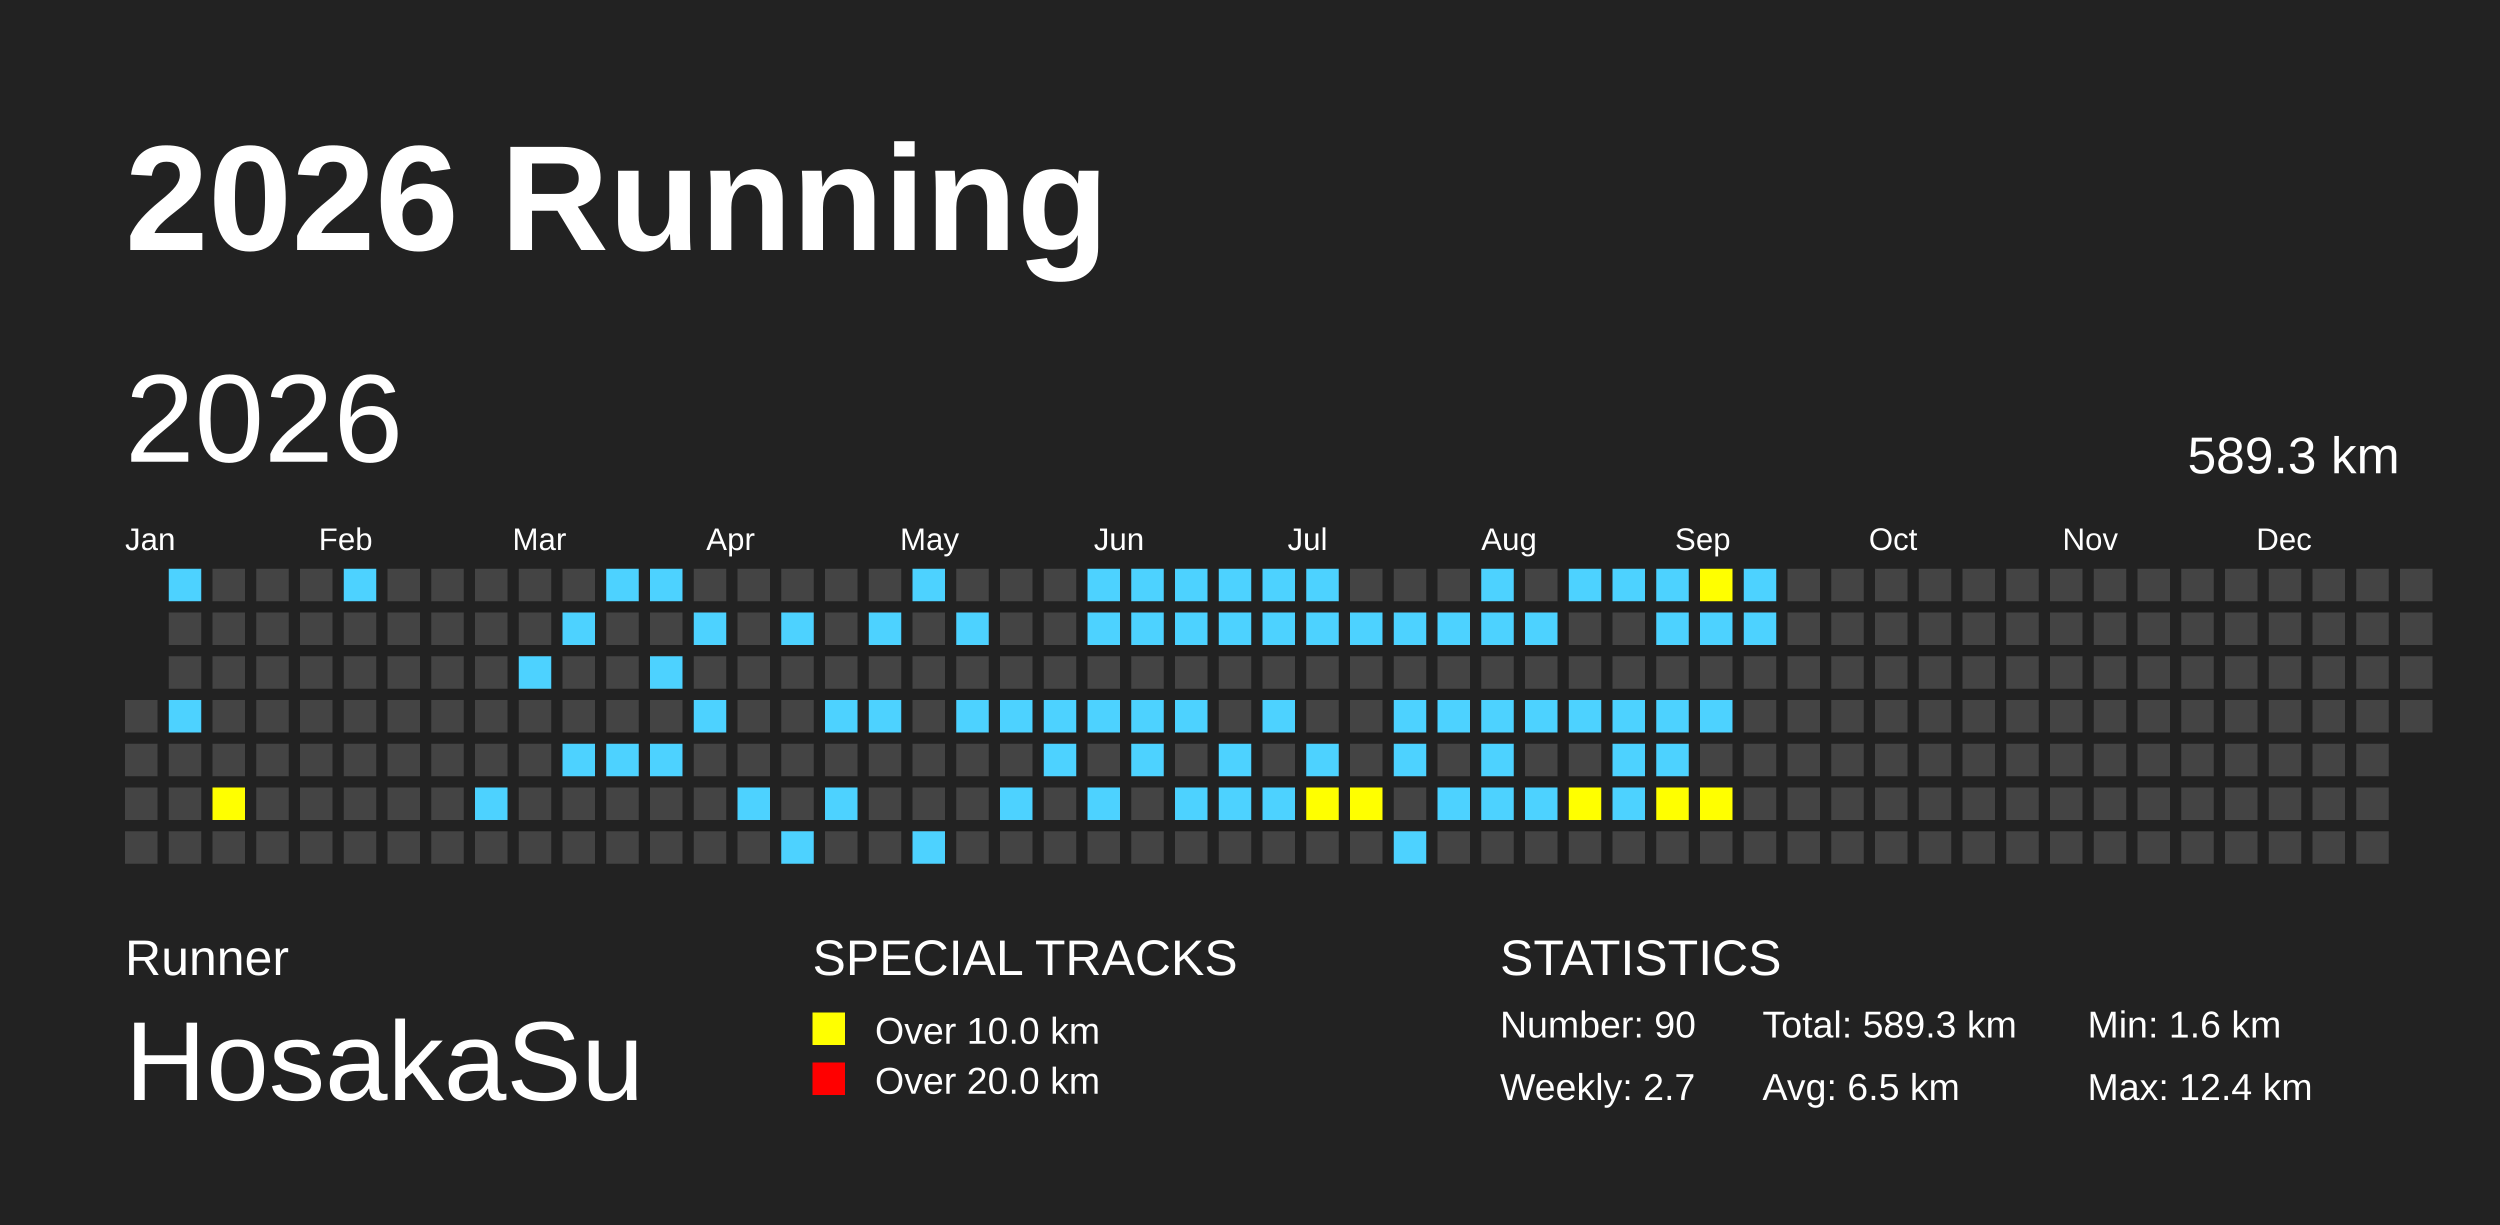
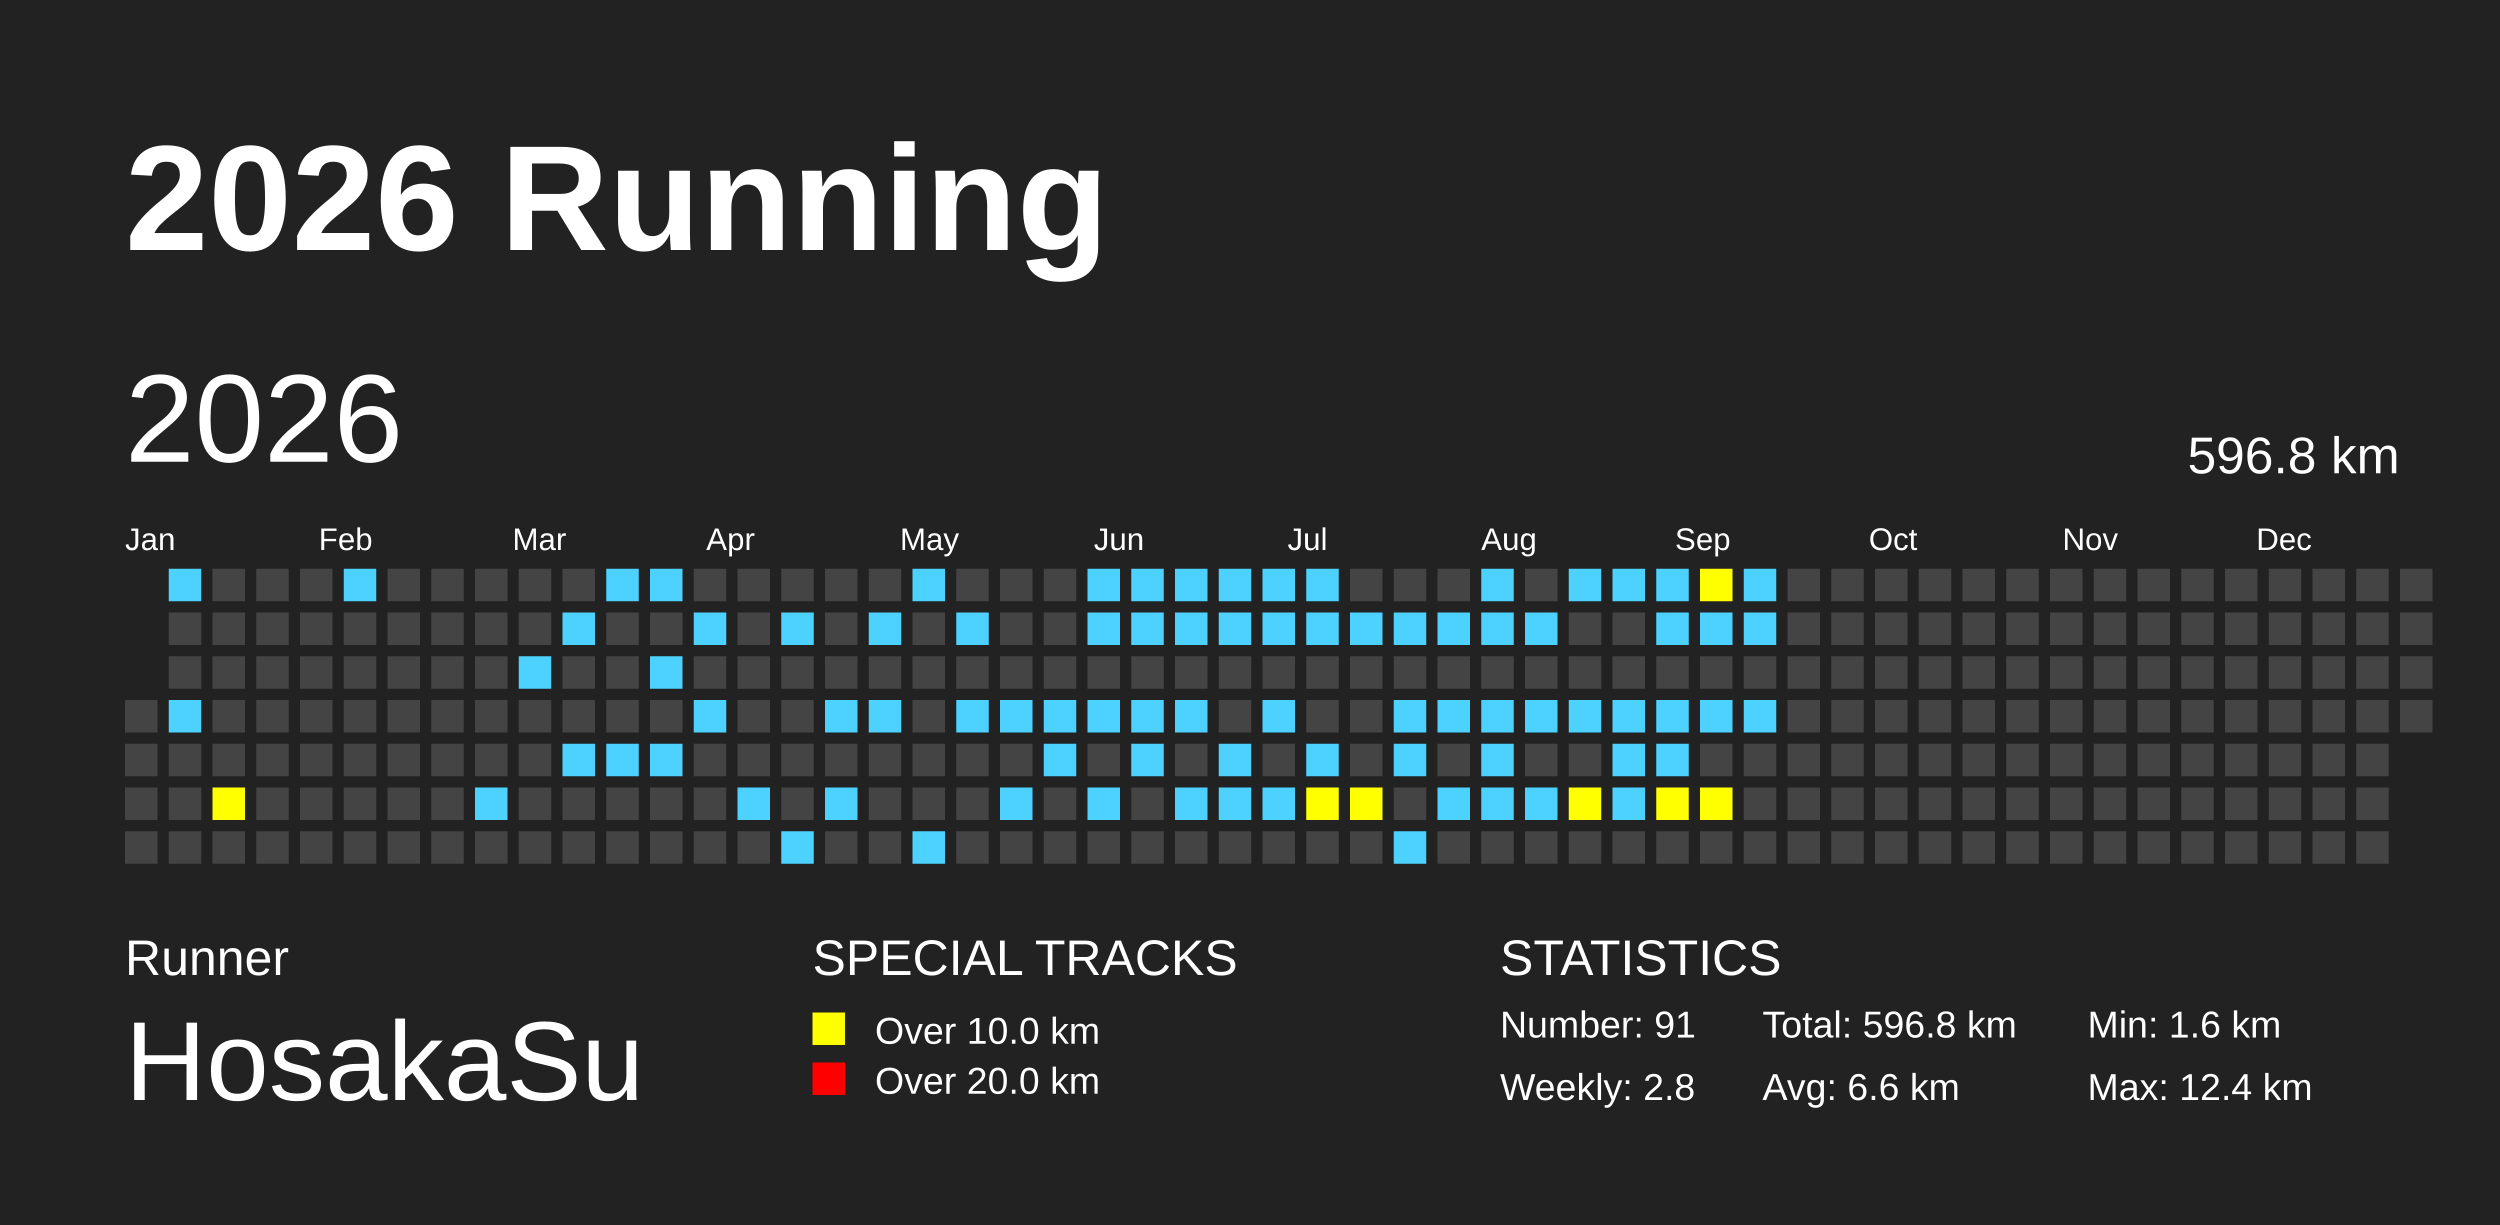
<svg xmlns="http://www.w3.org/2000/svg" baseProfile="full" height="98mm" version="1.1" viewBox="0,0,200,98" width="200mm">
  <defs>
    <pattern height="2" id="indoor-stripe" patternUnits="userSpaceOnUse" width="2">
      <line stroke="white" stroke-opacity="0.45" stroke-width="0.5" x1="0" x2="2" y1="2" y2="0" />
    </pattern>
  </defs>
  <rect fill="#222222" height="98" width="200" x="0" y="0" />
  <text fill="#FFFFFF" style="font-size:12px; font-family:Arial; font-weight:bold;" x="10" y="20">2026 Running</text>
  <text fill="#FFFFFF" style="font-size:4px; font-family:Arial" x="10" y="78">Runner</text>
  <text fill="#FFFFFF" style="font-size:9px; font-family:Arial" x="10" y="88">HosakaSu</text>
  <text fill="#FFFFFF" style="font-size:4px; font-family:Arial" x="65" y="78">SPECIAL TRACKS</text>
  <rect fill="yellow" height="2.6" width="2.6" x="65" y="81" />
  <text fill="#FFFFFF" style="font-size:3px; font-family:Arial" x="70" y="83.5">Over 10.0 km</text>
  <rect fill="red" height="2.6" width="2.6" x="65" y="85" />
  <text fill="#FFFFFF" style="font-size:3px; font-family:Arial" x="70" y="87.5">Over 20.0 km</text>
  <text fill="#FFFFFF" style="font-size:4px; font-family:Arial" x="120" y="78">STATISTICS</text>
-   <text fill="#FFFFFF" style="font-size:3px; font-family:Arial" x="120" y="83">Number: 90</text>
-   <text fill="#FFFFFF" style="font-size:3px; font-family:Arial" x="120" y="88">Weekly: 2.7</text>
-   <text fill="#FFFFFF" style="font-size:3px; font-family:Arial" x="141" y="83">Total: 589.3 km</text>
-   <text fill="#FFFFFF" style="font-size:3px; font-family:Arial" x="141" y="88">Avg: 6.5 km</text>
+   <text fill="#FFFFFF" style="font-size:3px; font-family:Arial" x="120" y="83">Number: 91</text>
+   <text fill="#FFFFFF" style="font-size:3px; font-family:Arial" x="120" y="88">Weekly: 2.8</text>
+   <text fill="#FFFFFF" style="font-size:3px; font-family:Arial" x="141" y="83">Total: 596.8 km</text>
+   <text fill="#FFFFFF" style="font-size:3px; font-family:Arial" x="141" y="88">Avg: 6.6 km</text>
  <text fill="#FFFFFF" style="font-size:3px; font-family:Arial" x="167" y="83">Min: 1.6 km</text>
  <text fill="#FFFFFF" style="font-size:3px; font-family:Arial" x="167" y="88">Max: 12.4 km</text>
  <text dominant-baseline="hanging" fill="#FFFFFF" style="font-size:10.0px; font-family:Arial;" x="10" y="30">2026</text>
-   <text dominant-baseline="hanging" fill="#FFFFFF" style="font-size:4.125px; font-family:Arial;" x="175" y="35">589.3 km</text>
+   <text dominant-baseline="hanging" fill="#FFFFFF" style="font-size:4.125px; font-family:Arial;" x="175" y="35">596.8 km</text>
  <text fill="#FFFFFF" style="font-size:2.5px; font-family:Arial" x="10.0" y="44">Jan</text>
  <text fill="#FFFFFF" style="font-size:2.5px; font-family:Arial" x="25.5" y="44">Feb</text>
  <text fill="#FFFFFF" style="font-size:2.5px; font-family:Arial" x="41.0" y="44">Mar</text>
  <text fill="#FFFFFF" style="font-size:2.5px; font-family:Arial" x="56.5" y="44">Apr</text>
  <text fill="#FFFFFF" style="font-size:2.5px; font-family:Arial" x="72.0" y="44">May</text>
  <text fill="#FFFFFF" style="font-size:2.5px; font-family:Arial" x="87.5" y="44">Jun</text>
  <text fill="#FFFFFF" style="font-size:2.5px; font-family:Arial" x="103.0" y="44">Jul</text>
  <text fill="#FFFFFF" style="font-size:2.5px; font-family:Arial" x="118.5" y="44">Aug</text>
  <text fill="#FFFFFF" style="font-size:2.5px; font-family:Arial" x="134.0" y="44">Sep</text>
  <text fill="#FFFFFF" style="font-size:2.5px; font-family:Arial" x="149.5" y="44">Oct</text>
  <text fill="#FFFFFF" style="font-size:2.5px; font-family:Arial" x="165.0" y="44">Nov</text>
  <text fill="#FFFFFF" style="font-size:2.5px; font-family:Arial" x="180.5" y="44">Dec</text>
  <rect fill="#444444" height="2.6" width="2.6" x="10.0" y="56.0" />
  <rect fill="#444444" height="2.6" width="2.6" x="10.0" y="59.5" />
  <rect fill="#444444" height="2.6" width="2.6" x="10.0" y="63.0" />
  <rect fill="#444444" height="2.6" width="2.6" x="10.0" y="66.5" />
  <rect fill="#4DD2FF" height="2.6" width="2.6" x="13.5" y="45.5" />
  <rect fill="#444444" height="2.6" width="2.6" x="13.5" y="49.0" />
  <rect fill="#444444" height="2.6" width="2.6" x="13.5" y="52.5" />
  <rect fill="#4DD2FF" height="2.6" width="2.6" x="13.5" y="56.0" />
  <rect fill="#444444" height="2.6" width="2.6" x="13.5" y="59.5" />
  <rect fill="#444444" height="2.6" width="2.6" x="13.5" y="63.0" />
  <rect fill="#444444" height="2.6" width="2.6" x="13.5" y="66.5" />
  <rect fill="#444444" height="2.6" width="2.6" x="17.0" y="45.5" />
  <rect fill="#444444" height="2.6" width="2.6" x="17.0" y="49.0" />
  <rect fill="#444444" height="2.6" width="2.6" x="17.0" y="52.5" />
  <rect fill="#444444" height="2.6" width="2.6" x="17.0" y="56.0" />
  <rect fill="#444444" height="2.6" width="2.6" x="17.0" y="59.5" />
  <rect fill="yellow" height="2.6" width="2.6" x="17.0" y="63.0" />
  <rect fill="#444444" height="2.6" width="2.6" x="17.0" y="66.5" />
  <rect fill="#444444" height="2.6" width="2.6" x="20.5" y="45.5" />
  <rect fill="#444444" height="2.6" width="2.6" x="20.5" y="49.0" />
  <rect fill="#444444" height="2.6" width="2.6" x="20.5" y="52.5" />
  <rect fill="#444444" height="2.6" width="2.6" x="20.5" y="56.0" />
  <rect fill="#444444" height="2.6" width="2.6" x="20.5" y="59.5" />
  <rect fill="#444444" height="2.6" width="2.6" x="20.5" y="63.0" />
  <rect fill="#444444" height="2.6" width="2.6" x="20.5" y="66.5" />
  <rect fill="#444444" height="2.6" width="2.6" x="24.0" y="45.5" />
  <rect fill="#444444" height="2.6" width="2.6" x="24.0" y="49.0" />
  <rect fill="#444444" height="2.6" width="2.6" x="24.0" y="52.5" />
  <rect fill="#444444" height="2.6" width="2.6" x="24.0" y="56.0" />
  <rect fill="#444444" height="2.6" width="2.6" x="24.0" y="59.5" />
  <rect fill="#444444" height="2.6" width="2.6" x="24.0" y="63.0" />
  <rect fill="#444444" height="2.6" width="2.6" x="24.0" y="66.5" />
  <rect fill="#4DD2FF" height="2.6" width="2.6" x="27.5" y="45.5" />
  <rect fill="#444444" height="2.6" width="2.6" x="27.5" y="49.0" />
  <rect fill="#444444" height="2.6" width="2.6" x="27.5" y="52.5" />
  <rect fill="#444444" height="2.6" width="2.6" x="27.5" y="56.0" />
  <rect fill="#444444" height="2.6" width="2.6" x="27.5" y="59.5" />
  <rect fill="#444444" height="2.6" width="2.6" x="27.5" y="63.0" />
  <rect fill="#444444" height="2.6" width="2.6" x="27.5" y="66.5" />
  <rect fill="#444444" height="2.6" width="2.6" x="31.0" y="45.5" />
  <rect fill="#444444" height="2.6" width="2.6" x="31.0" y="49.0" />
  <rect fill="#444444" height="2.6" width="2.6" x="31.0" y="52.5" />
  <rect fill="#444444" height="2.6" width="2.6" x="31.0" y="56.0" />
  <rect fill="#444444" height="2.6" width="2.6" x="31.0" y="59.5" />
  <rect fill="#444444" height="2.6" width="2.6" x="31.0" y="63.0" />
  <rect fill="#444444" height="2.6" width="2.6" x="31.0" y="66.5" />
  <rect fill="#444444" height="2.6" width="2.6" x="34.5" y="45.5" />
  <rect fill="#444444" height="2.6" width="2.6" x="34.5" y="49.0" />
  <rect fill="#444444" height="2.6" width="2.6" x="34.5" y="52.5" />
  <rect fill="#444444" height="2.6" width="2.6" x="34.5" y="56.0" />
  <rect fill="#444444" height="2.6" width="2.6" x="34.5" y="59.5" />
  <rect fill="#444444" height="2.6" width="2.6" x="34.5" y="63.0" />
  <rect fill="#444444" height="2.6" width="2.6" x="34.5" y="66.5" />
  <rect fill="#444444" height="2.6" width="2.6" x="38.0" y="45.5" />
  <rect fill="#444444" height="2.6" width="2.6" x="38.0" y="49.0" />
  <rect fill="#444444" height="2.6" width="2.6" x="38.0" y="52.5" />
  <rect fill="#444444" height="2.6" width="2.6" x="38.0" y="56.0" />
  <rect fill="#444444" height="2.6" width="2.6" x="38.0" y="59.5" />
  <rect fill="#4DD2FF" height="2.6" width="2.6" x="38.0" y="63.0" />
  <rect fill="#444444" height="2.6" width="2.6" x="38.0" y="66.5" />
  <rect fill="#444444" height="2.6" width="2.6" x="41.5" y="45.5" />
  <rect fill="#444444" height="2.6" width="2.6" x="41.5" y="49.0" />
  <rect fill="#4DD2FF" height="2.6" width="2.6" x="41.5" y="52.5" />
  <rect fill="#444444" height="2.6" width="2.6" x="41.5" y="56.0" />
  <rect fill="#444444" height="2.6" width="2.6" x="41.5" y="59.5" />
  <rect fill="#444444" height="2.6" width="2.6" x="41.5" y="63.0" />
  <rect fill="#444444" height="2.6" width="2.6" x="41.5" y="66.5" />
  <rect fill="#444444" height="2.6" width="2.6" x="45.0" y="45.5" />
  <rect fill="#4DD2FF" height="2.6" width="2.6" x="45.0" y="49.0" />
  <rect fill="#444444" height="2.6" width="2.6" x="45.0" y="52.5" />
  <rect fill="#444444" height="2.6" width="2.6" x="45.0" y="56.0" />
  <rect fill="#4DD2FF" height="2.6" width="2.6" x="45.0" y="59.5" />
  <rect fill="#444444" height="2.6" width="2.6" x="45.0" y="63.0" />
  <rect fill="#444444" height="2.6" width="2.6" x="45.0" y="66.5" />
  <rect fill="#4DD2FF" height="2.6" width="2.6" x="48.5" y="45.5" />
  <rect fill="#444444" height="2.6" width="2.6" x="48.5" y="49.0" />
  <rect fill="#444444" height="2.6" width="2.6" x="48.5" y="52.5" />
  <rect fill="#444444" height="2.6" width="2.6" x="48.5" y="56.0" />
  <rect fill="#4DD2FF" height="2.6" width="2.6" x="48.5" y="59.5" />
  <rect fill="#444444" height="2.6" width="2.6" x="48.5" y="63.0" />
  <rect fill="#444444" height="2.6" width="2.6" x="48.5" y="66.5" />
  <rect fill="#4DD2FF" height="2.6" width="2.6" x="52.0" y="45.5" />
  <rect fill="#444444" height="2.6" width="2.6" x="52.0" y="49.0" />
  <rect fill="#4DD2FF" height="2.6" width="2.6" x="52.0" y="52.5" />
  <rect fill="#444444" height="2.6" width="2.6" x="52.0" y="56.0" />
  <rect fill="#4DD2FF" height="2.6" width="2.6" x="52.0" y="59.5" />
  <rect fill="#444444" height="2.6" width="2.6" x="52.0" y="63.0" />
  <rect fill="#444444" height="2.6" width="2.6" x="52.0" y="66.5" />
  <rect fill="#444444" height="2.6" width="2.6" x="55.5" y="45.5" />
  <rect fill="#4DD2FF" height="2.6" width="2.6" x="55.5" y="49.0" />
  <rect fill="#444444" height="2.6" width="2.6" x="55.5" y="52.5" />
  <rect fill="#4DD2FF" height="2.6" width="2.6" x="55.5" y="56.0" />
  <rect fill="#444444" height="2.6" width="2.6" x="55.5" y="59.5" />
  <rect fill="#444444" height="2.6" width="2.6" x="55.5" y="63.0" />
  <rect fill="#444444" height="2.6" width="2.6" x="55.5" y="66.5" />
  <rect fill="#444444" height="2.6" width="2.6" x="59.0" y="45.5" />
  <rect fill="#444444" height="2.6" width="2.6" x="59.0" y="49.0" />
  <rect fill="#444444" height="2.6" width="2.6" x="59.0" y="52.5" />
  <rect fill="#444444" height="2.6" width="2.6" x="59.0" y="56.0" />
  <rect fill="#444444" height="2.6" width="2.6" x="59.0" y="59.5" />
  <rect fill="#4DD2FF" height="2.6" width="2.6" x="59.0" y="63.0" />
  <rect fill="#444444" height="2.6" width="2.6" x="59.0" y="66.5" />
  <rect fill="#444444" height="2.6" width="2.6" x="62.5" y="45.5" />
  <rect fill="#4DD2FF" height="2.6" width="2.6" x="62.5" y="49.0" />
  <rect fill="#444444" height="2.6" width="2.6" x="62.5" y="52.5" />
  <rect fill="#444444" height="2.6" width="2.6" x="62.5" y="56.0" />
  <rect fill="#444444" height="2.6" width="2.6" x="62.5" y="59.5" />
  <rect fill="#444444" height="2.6" width="2.6" x="62.5" y="63.0" />
  <rect fill="#4DD2FF" height="2.6" width="2.6" x="62.5" y="66.5" />
  <rect fill="#444444" height="2.6" width="2.6" x="66.0" y="45.5" />
  <rect fill="#444444" height="2.6" width="2.6" x="66.0" y="49.0" />
  <rect fill="#444444" height="2.6" width="2.6" x="66.0" y="52.5" />
  <rect fill="#4DD2FF" height="2.6" width="2.6" x="66.0" y="56.0" />
  <rect fill="#444444" height="2.6" width="2.6" x="66.0" y="59.5" />
  <rect fill="#4DD2FF" height="2.6" width="2.6" x="66.0" y="63.0" />
  <rect fill="#444444" height="2.6" width="2.6" x="66.0" y="66.5" />
  <rect fill="#444444" height="2.6" width="2.6" x="69.5" y="45.5" />
  <rect fill="#4DD2FF" height="2.6" width="2.6" x="69.5" y="49.0" />
  <rect fill="#444444" height="2.6" width="2.6" x="69.5" y="52.5" />
  <rect fill="#4DD2FF" height="2.6" width="2.6" x="69.5" y="56.0" />
  <rect fill="#444444" height="2.6" width="2.6" x="69.5" y="59.5" />
  <rect fill="#444444" height="2.6" width="2.6" x="69.5" y="63.0" />
  <rect fill="#444444" height="2.6" width="2.6" x="69.5" y="66.5" />
  <rect fill="#4DD2FF" height="2.6" width="2.6" x="73.0" y="45.5" />
  <rect fill="#444444" height="2.6" width="2.6" x="73.0" y="49.0" />
  <rect fill="#444444" height="2.6" width="2.6" x="73.0" y="52.5" />
  <rect fill="#444444" height="2.6" width="2.6" x="73.0" y="56.0" />
  <rect fill="#444444" height="2.6" width="2.6" x="73.0" y="59.5" />
  <rect fill="#444444" height="2.6" width="2.6" x="73.0" y="63.0" />
  <rect fill="#4DD2FF" height="2.6" width="2.6" x="73.0" y="66.5" />
  <rect fill="#444444" height="2.6" width="2.6" x="76.5" y="45.5" />
  <rect fill="#4DD2FF" height="2.6" width="2.6" x="76.5" y="49.0" />
  <rect fill="#444444" height="2.6" width="2.6" x="76.5" y="52.5" />
  <rect fill="#4DD2FF" height="2.6" width="2.6" x="76.5" y="56.0" />
  <rect fill="#444444" height="2.6" width="2.6" x="76.5" y="59.5" />
  <rect fill="#444444" height="2.6" width="2.6" x="76.5" y="63.0" />
  <rect fill="#444444" height="2.6" width="2.6" x="76.5" y="66.5" />
  <rect fill="#444444" height="2.6" width="2.6" x="80.0" y="45.5" />
  <rect fill="#444444" height="2.6" width="2.6" x="80.0" y="49.0" />
  <rect fill="#444444" height="2.6" width="2.6" x="80.0" y="52.5" />
  <rect fill="#4DD2FF" height="2.6" width="2.6" x="80.0" y="56.0" />
  <rect fill="#444444" height="2.6" width="2.6" x="80.0" y="59.5" />
  <rect fill="#4DD2FF" height="2.6" width="2.6" x="80.0" y="63.0" />
  <rect fill="#444444" height="2.6" width="2.6" x="80.0" y="66.5" />
  <rect fill="#444444" height="2.6" width="2.6" x="83.5" y="45.5" />
  <rect fill="#444444" height="2.6" width="2.6" x="83.5" y="49.0" />
  <rect fill="#444444" height="2.6" width="2.6" x="83.5" y="52.5" />
  <rect fill="#4DD2FF" height="2.6" width="2.6" x="83.5" y="56.0" />
  <rect fill="#4DD2FF" height="2.6" width="2.6" x="83.5" y="59.5" />
  <rect fill="#444444" height="2.6" width="2.6" x="83.5" y="63.0" />
  <rect fill="#444444" height="2.6" width="2.6" x="83.5" y="66.5" />
  <rect fill="#4DD2FF" height="2.6" width="2.6" x="87.0" y="45.5" />
  <rect fill="#4DD2FF" height="2.6" width="2.6" x="87.0" y="49.0" />
  <rect fill="#444444" height="2.6" width="2.6" x="87.0" y="52.5" />
  <rect fill="#4DD2FF" height="2.6" width="2.6" x="87.0" y="56.0" />
  <rect fill="#444444" height="2.6" width="2.6" x="87.0" y="59.5" />
  <rect fill="#4DD2FF" height="2.6" width="2.6" x="87.0" y="63.0" />
  <rect fill="#444444" height="2.6" width="2.6" x="87.0" y="66.5" />
  <rect fill="#4DD2FF" height="2.6" width="2.6" x="90.5" y="45.5" />
  <rect fill="#4DD2FF" height="2.6" width="2.6" x="90.5" y="49.0" />
  <rect fill="#444444" height="2.6" width="2.6" x="90.5" y="52.5" />
  <rect fill="#4DD2FF" height="2.6" width="2.6" x="90.5" y="56.0" />
  <rect fill="#4DD2FF" height="2.6" width="2.6" x="90.5" y="59.5" />
  <rect fill="#444444" height="2.6" width="2.6" x="90.5" y="63.0" />
  <rect fill="#444444" height="2.6" width="2.6" x="90.5" y="66.5" />
  <rect fill="#4DD2FF" height="2.6" width="2.6" x="94.0" y="45.5" />
  <rect fill="#4DD2FF" height="2.6" width="2.6" x="94.0" y="49.0" />
  <rect fill="#444444" height="2.6" width="2.6" x="94.0" y="52.5" />
  <rect fill="#4DD2FF" height="2.6" width="2.6" x="94.0" y="56.0" />
  <rect fill="#444444" height="2.6" width="2.6" x="94.0" y="59.5" />
  <rect fill="#4DD2FF" height="2.6" width="2.6" x="94.0" y="63.0" />
  <rect fill="#444444" height="2.6" width="2.6" x="94.0" y="66.5" />
  <rect fill="#4DD2FF" height="2.6" width="2.6" x="97.5" y="45.5" />
  <rect fill="#4DD2FF" height="2.6" width="2.6" x="97.5" y="49.0" />
  <rect fill="#444444" height="2.6" width="2.6" x="97.5" y="52.5" />
  <rect fill="#444444" height="2.6" width="2.6" x="97.5" y="56.0" />
  <rect fill="#4DD2FF" height="2.6" width="2.6" x="97.5" y="59.5" />
  <rect fill="#4DD2FF" height="2.6" width="2.6" x="97.5" y="63.0" />
  <rect fill="#444444" height="2.6" width="2.6" x="97.5" y="66.5" />
  <rect fill="#4DD2FF" height="2.6" width="2.6" x="101.0" y="45.5" />
  <rect fill="#4DD2FF" height="2.6" width="2.6" x="101.0" y="49.0" />
  <rect fill="#444444" height="2.6" width="2.6" x="101.0" y="52.5" />
  <rect fill="#4DD2FF" height="2.6" width="2.6" x="101.0" y="56.0" />
  <rect fill="#444444" height="2.6" width="2.6" x="101.0" y="59.5" />
  <rect fill="#4DD2FF" height="2.6" width="2.6" x="101.0" y="63.0" />
  <rect fill="#444444" height="2.6" width="2.6" x="101.0" y="66.5" />
  <rect fill="#4DD2FF" height="2.6" width="2.6" x="104.5" y="45.5" />
  <rect fill="#4DD2FF" height="2.6" width="2.6" x="104.5" y="49.0" />
  <rect fill="#444444" height="2.6" width="2.6" x="104.5" y="52.5" />
  <rect fill="#444444" height="2.6" width="2.6" x="104.5" y="56.0" />
  <rect fill="#4DD2FF" height="2.6" width="2.6" x="104.5" y="59.5" />
  <rect fill="yellow" height="2.6" width="2.6" x="104.5" y="63.0" />
  <rect fill="#444444" height="2.6" width="2.6" x="104.5" y="66.5" />
  <rect fill="#444444" height="2.6" width="2.6" x="108.0" y="45.5" />
  <rect fill="#4DD2FF" height="2.6" width="2.6" x="108.0" y="49.0" />
  <rect fill="#444444" height="2.6" width="2.6" x="108.0" y="52.5" />
  <rect fill="#444444" height="2.6" width="2.6" x="108.0" y="56.0" />
  <rect fill="#444444" height="2.6" width="2.6" x="108.0" y="59.5" />
  <rect fill="yellow" height="2.6" width="2.6" x="108.0" y="63.0" />
  <rect fill="#444444" height="2.6" width="2.6" x="108.0" y="66.5" />
  <rect fill="#444444" height="2.6" width="2.6" x="111.5" y="45.5" />
  <rect fill="#4DD2FF" height="2.6" width="2.6" x="111.5" y="49.0" />
  <rect fill="#444444" height="2.6" width="2.6" x="111.5" y="52.5" />
  <rect fill="#4DD2FF" height="2.6" width="2.6" x="111.5" y="56.0" />
  <rect fill="#4DD2FF" height="2.6" width="2.6" x="111.5" y="59.5" />
  <rect fill="#444444" height="2.6" width="2.6" x="111.5" y="63.0" />
  <rect fill="#4DD2FF" height="2.6" width="2.6" x="111.5" y="66.5" />
  <rect fill="#444444" height="2.6" width="2.6" x="115.0" y="45.5" />
  <rect fill="#4DD2FF" height="2.6" width="2.6" x="115.0" y="49.0" />
  <rect fill="#444444" height="2.6" width="2.6" x="115.0" y="52.5" />
  <rect fill="#4DD2FF" height="2.6" width="2.6" x="115.0" y="56.0" />
  <rect fill="#444444" height="2.6" width="2.6" x="115.0" y="59.5" />
  <rect fill="#4DD2FF" height="2.6" width="2.6" x="115.0" y="63.0" />
  <rect fill="#444444" height="2.6" width="2.6" x="115.0" y="66.5" />
  <rect fill="#4DD2FF" height="2.6" width="2.6" x="118.5" y="45.5" />
  <rect fill="#4DD2FF" height="2.6" width="2.6" x="118.5" y="49.0" />
  <rect fill="#444444" height="2.6" width="2.6" x="118.5" y="52.5" />
  <rect fill="#4DD2FF" height="2.6" width="2.6" x="118.5" y="56.0" />
  <rect fill="#4DD2FF" height="2.6" width="2.6" x="118.5" y="59.5" />
  <rect fill="#4DD2FF" height="2.6" width="2.6" x="118.5" y="63.0" />
  <rect fill="#444444" height="2.6" width="2.6" x="118.5" y="66.5" />
  <rect fill="#444444" height="2.6" width="2.6" x="122.0" y="45.5" />
  <rect fill="#4DD2FF" height="2.6" width="2.6" x="122.0" y="49.0" />
  <rect fill="#444444" height="2.6" width="2.6" x="122.0" y="52.5" />
  <rect fill="#4DD2FF" height="2.6" width="2.6" x="122.0" y="56.0" />
  <rect fill="#444444" height="2.6" width="2.6" x="122.0" y="59.5" />
  <rect fill="#4DD2FF" height="2.6" width="2.6" x="122.0" y="63.0" />
  <rect fill="#444444" height="2.6" width="2.6" x="122.0" y="66.5" />
  <rect fill="#4DD2FF" height="2.6" width="2.6" x="125.5" y="45.5" />
  <rect fill="#444444" height="2.6" width="2.6" x="125.5" y="49.0" />
  <rect fill="#444444" height="2.6" width="2.6" x="125.5" y="52.5" />
  <rect fill="#4DD2FF" height="2.6" width="2.6" x="125.5" y="56.0" />
  <rect fill="#444444" height="2.6" width="2.6" x="125.5" y="59.5" />
  <rect fill="yellow" height="2.6" width="2.6" x="125.5" y="63.0" />
  <rect fill="#444444" height="2.6" width="2.6" x="125.5" y="66.5" />
  <rect fill="#4DD2FF" height="2.6" width="2.6" x="129.0" y="45.5" />
  <rect fill="#444444" height="2.6" width="2.6" x="129.0" y="49.0" />
  <rect fill="#444444" height="2.6" width="2.6" x="129.0" y="52.5" />
  <rect fill="#4DD2FF" height="2.6" width="2.6" x="129.0" y="56.0" />
  <rect fill="#4DD2FF" height="2.6" width="2.6" x="129.0" y="59.5" />
  <rect fill="#4DD2FF" height="2.6" width="2.6" x="129.0" y="63.0" />
  <rect fill="#444444" height="2.6" width="2.6" x="129.0" y="66.5" />
  <rect fill="#4DD2FF" height="2.6" width="2.6" x="132.5" y="45.5" />
  <rect fill="#4DD2FF" height="2.6" width="2.6" x="132.5" y="49.0" />
  <rect fill="#444444" height="2.6" width="2.6" x="132.5" y="52.5" />
  <rect fill="#4DD2FF" height="2.6" width="2.6" x="132.5" y="56.0" />
  <rect fill="#4DD2FF" height="2.6" width="2.6" x="132.5" y="59.5" />
  <rect fill="yellow" height="2.6" width="2.6" x="132.5" y="63.0" />
  <rect fill="#444444" height="2.6" width="2.6" x="132.5" y="66.5" />
  <rect fill="yellow" height="2.6" width="2.6" x="136.0" y="45.5" />
  <rect fill="#4DD2FF" height="2.6" width="2.6" x="136.0" y="49.0" />
  <rect fill="#444444" height="2.6" width="2.6" x="136.0" y="52.5" />
  <rect fill="#4DD2FF" height="2.6" width="2.6" x="136.0" y="56.0" />
  <rect fill="#444444" height="2.6" width="2.6" x="136.0" y="59.5" />
  <rect fill="yellow" height="2.6" width="2.6" x="136.0" y="63.0" />
  <rect fill="#444444" height="2.6" width="2.6" x="136.0" y="66.5" />
  <rect fill="#4DD2FF" height="2.6" width="2.6" x="139.5" y="45.5" />
  <rect fill="#4DD2FF" height="2.6" width="2.6" x="139.5" y="49.0" />
  <rect fill="#444444" height="2.6" width="2.6" x="139.5" y="52.5" />
-   <rect fill="#444444" height="2.6" width="2.6" x="139.5" y="56.0" />
+   <rect fill="#4DD2FF" height="2.6" width="2.6" x="139.5" y="56.0" />
  <rect fill="#444444" height="2.6" width="2.6" x="139.5" y="59.5" />
  <rect fill="#444444" height="2.6" width="2.6" x="139.5" y="63.0" />
  <rect fill="#444444" height="2.6" width="2.6" x="139.5" y="66.5" />
  <rect fill="#444444" height="2.6" width="2.6" x="143.0" y="45.5" />
  <rect fill="#444444" height="2.6" width="2.6" x="143.0" y="49.0" />
  <rect fill="#444444" height="2.6" width="2.6" x="143.0" y="52.5" />
  <rect fill="#444444" height="2.6" width="2.6" x="143.0" y="56.0" />
  <rect fill="#444444" height="2.6" width="2.6" x="143.0" y="59.5" />
  <rect fill="#444444" height="2.6" width="2.6" x="143.0" y="63.0" />
  <rect fill="#444444" height="2.6" width="2.6" x="143.0" y="66.5" />
  <rect fill="#444444" height="2.6" width="2.6" x="146.5" y="45.5" />
  <rect fill="#444444" height="2.6" width="2.6" x="146.5" y="49.0" />
  <rect fill="#444444" height="2.6" width="2.6" x="146.5" y="52.5" />
  <rect fill="#444444" height="2.6" width="2.6" x="146.5" y="56.0" />
  <rect fill="#444444" height="2.6" width="2.6" x="146.5" y="59.5" />
  <rect fill="#444444" height="2.6" width="2.6" x="146.5" y="63.0" />
  <rect fill="#444444" height="2.6" width="2.6" x="146.5" y="66.5" />
  <rect fill="#444444" height="2.6" width="2.6" x="150.0" y="45.5" />
  <rect fill="#444444" height="2.6" width="2.6" x="150.0" y="49.0" />
  <rect fill="#444444" height="2.6" width="2.6" x="150.0" y="52.5" />
  <rect fill="#444444" height="2.6" width="2.6" x="150.0" y="56.0" />
  <rect fill="#444444" height="2.6" width="2.6" x="150.0" y="59.5" />
  <rect fill="#444444" height="2.6" width="2.6" x="150.0" y="63.0" />
  <rect fill="#444444" height="2.6" width="2.6" x="150.0" y="66.5" />
  <rect fill="#444444" height="2.6" width="2.6" x="153.5" y="45.5" />
  <rect fill="#444444" height="2.6" width="2.6" x="153.5" y="49.0" />
  <rect fill="#444444" height="2.6" width="2.6" x="153.5" y="52.5" />
  <rect fill="#444444" height="2.6" width="2.6" x="153.5" y="56.0" />
  <rect fill="#444444" height="2.6" width="2.6" x="153.5" y="59.5" />
  <rect fill="#444444" height="2.6" width="2.6" x="153.5" y="63.0" />
  <rect fill="#444444" height="2.6" width="2.6" x="153.5" y="66.5" />
  <rect fill="#444444" height="2.6" width="2.6" x="157.0" y="45.5" />
  <rect fill="#444444" height="2.6" width="2.6" x="157.0" y="49.0" />
  <rect fill="#444444" height="2.6" width="2.6" x="157.0" y="52.5" />
  <rect fill="#444444" height="2.6" width="2.6" x="157.0" y="56.0" />
  <rect fill="#444444" height="2.6" width="2.6" x="157.0" y="59.5" />
  <rect fill="#444444" height="2.6" width="2.6" x="157.0" y="63.0" />
  <rect fill="#444444" height="2.6" width="2.6" x="157.0" y="66.5" />
  <rect fill="#444444" height="2.6" width="2.6" x="160.5" y="45.5" />
  <rect fill="#444444" height="2.6" width="2.6" x="160.5" y="49.0" />
  <rect fill="#444444" height="2.6" width="2.6" x="160.5" y="52.5" />
  <rect fill="#444444" height="2.6" width="2.6" x="160.5" y="56.0" />
  <rect fill="#444444" height="2.6" width="2.6" x="160.5" y="59.5" />
  <rect fill="#444444" height="2.6" width="2.6" x="160.5" y="63.0" />
  <rect fill="#444444" height="2.6" width="2.6" x="160.5" y="66.5" />
  <rect fill="#444444" height="2.6" width="2.6" x="164.0" y="45.5" />
  <rect fill="#444444" height="2.6" width="2.6" x="164.0" y="49.0" />
  <rect fill="#444444" height="2.6" width="2.6" x="164.0" y="52.5" />
  <rect fill="#444444" height="2.6" width="2.6" x="164.0" y="56.0" />
  <rect fill="#444444" height="2.6" width="2.6" x="164.0" y="59.5" />
  <rect fill="#444444" height="2.6" width="2.6" x="164.0" y="63.0" />
  <rect fill="#444444" height="2.6" width="2.6" x="164.0" y="66.5" />
  <rect fill="#444444" height="2.6" width="2.6" x="167.5" y="45.5" />
  <rect fill="#444444" height="2.6" width="2.6" x="167.5" y="49.0" />
  <rect fill="#444444" height="2.6" width="2.6" x="167.5" y="52.5" />
  <rect fill="#444444" height="2.6" width="2.6" x="167.5" y="56.0" />
  <rect fill="#444444" height="2.6" width="2.6" x="167.5" y="59.5" />
  <rect fill="#444444" height="2.6" width="2.6" x="167.5" y="63.0" />
  <rect fill="#444444" height="2.6" width="2.6" x="167.5" y="66.5" />
  <rect fill="#444444" height="2.6" width="2.6" x="171.0" y="45.5" />
  <rect fill="#444444" height="2.6" width="2.6" x="171.0" y="49.0" />
  <rect fill="#444444" height="2.6" width="2.6" x="171.0" y="52.5" />
  <rect fill="#444444" height="2.6" width="2.6" x="171.0" y="56.0" />
  <rect fill="#444444" height="2.6" width="2.6" x="171.0" y="59.5" />
  <rect fill="#444444" height="2.6" width="2.6" x="171.0" y="63.0" />
  <rect fill="#444444" height="2.6" width="2.6" x="171.0" y="66.5" />
  <rect fill="#444444" height="2.6" width="2.6" x="174.5" y="45.5" />
  <rect fill="#444444" height="2.6" width="2.6" x="174.5" y="49.0" />
  <rect fill="#444444" height="2.6" width="2.6" x="174.5" y="52.5" />
  <rect fill="#444444" height="2.6" width="2.6" x="174.5" y="56.0" />
  <rect fill="#444444" height="2.6" width="2.6" x="174.5" y="59.5" />
  <rect fill="#444444" height="2.6" width="2.6" x="174.5" y="63.0" />
  <rect fill="#444444" height="2.6" width="2.6" x="174.5" y="66.5" />
  <rect fill="#444444" height="2.6" width="2.6" x="178.0" y="45.5" />
  <rect fill="#444444" height="2.6" width="2.6" x="178.0" y="49.0" />
  <rect fill="#444444" height="2.6" width="2.6" x="178.0" y="52.5" />
  <rect fill="#444444" height="2.6" width="2.6" x="178.0" y="56.0" />
  <rect fill="#444444" height="2.6" width="2.6" x="178.0" y="59.5" />
  <rect fill="#444444" height="2.6" width="2.6" x="178.0" y="63.0" />
  <rect fill="#444444" height="2.6" width="2.6" x="178.0" y="66.5" />
  <rect fill="#444444" height="2.6" width="2.6" x="181.5" y="45.5" />
  <rect fill="#444444" height="2.6" width="2.6" x="181.5" y="49.0" />
  <rect fill="#444444" height="2.6" width="2.6" x="181.5" y="52.5" />
  <rect fill="#444444" height="2.6" width="2.6" x="181.5" y="56.0" />
  <rect fill="#444444" height="2.6" width="2.6" x="181.5" y="59.5" />
  <rect fill="#444444" height="2.6" width="2.6" x="181.5" y="63.0" />
  <rect fill="#444444" height="2.6" width="2.6" x="181.5" y="66.5" />
  <rect fill="#444444" height="2.6" width="2.6" x="185.0" y="45.5" />
  <rect fill="#444444" height="2.6" width="2.6" x="185.0" y="49.0" />
  <rect fill="#444444" height="2.6" width="2.6" x="185.0" y="52.5" />
  <rect fill="#444444" height="2.6" width="2.6" x="185.0" y="56.0" />
  <rect fill="#444444" height="2.6" width="2.6" x="185.0" y="59.5" />
  <rect fill="#444444" height="2.6" width="2.6" x="185.0" y="63.0" />
  <rect fill="#444444" height="2.6" width="2.6" x="185.0" y="66.5" />
  <rect fill="#444444" height="2.6" width="2.6" x="188.5" y="45.5" />
  <rect fill="#444444" height="2.6" width="2.6" x="188.5" y="49.0" />
  <rect fill="#444444" height="2.6" width="2.6" x="188.5" y="52.5" />
  <rect fill="#444444" height="2.6" width="2.6" x="188.5" y="56.0" />
  <rect fill="#444444" height="2.6" width="2.6" x="188.5" y="59.5" />
  <rect fill="#444444" height="2.6" width="2.6" x="188.5" y="63.0" />
  <rect fill="#444444" height="2.6" width="2.6" x="188.5" y="66.5" />
  <rect fill="#444444" height="2.6" width="2.6" x="192.0" y="45.5" />
  <rect fill="#444444" height="2.6" width="2.6" x="192.0" y="49.0" />
  <rect fill="#444444" height="2.6" width="2.6" x="192.0" y="52.5" />
  <rect fill="#444444" height="2.6" width="2.6" x="192.0" y="56.0" />
</svg>
